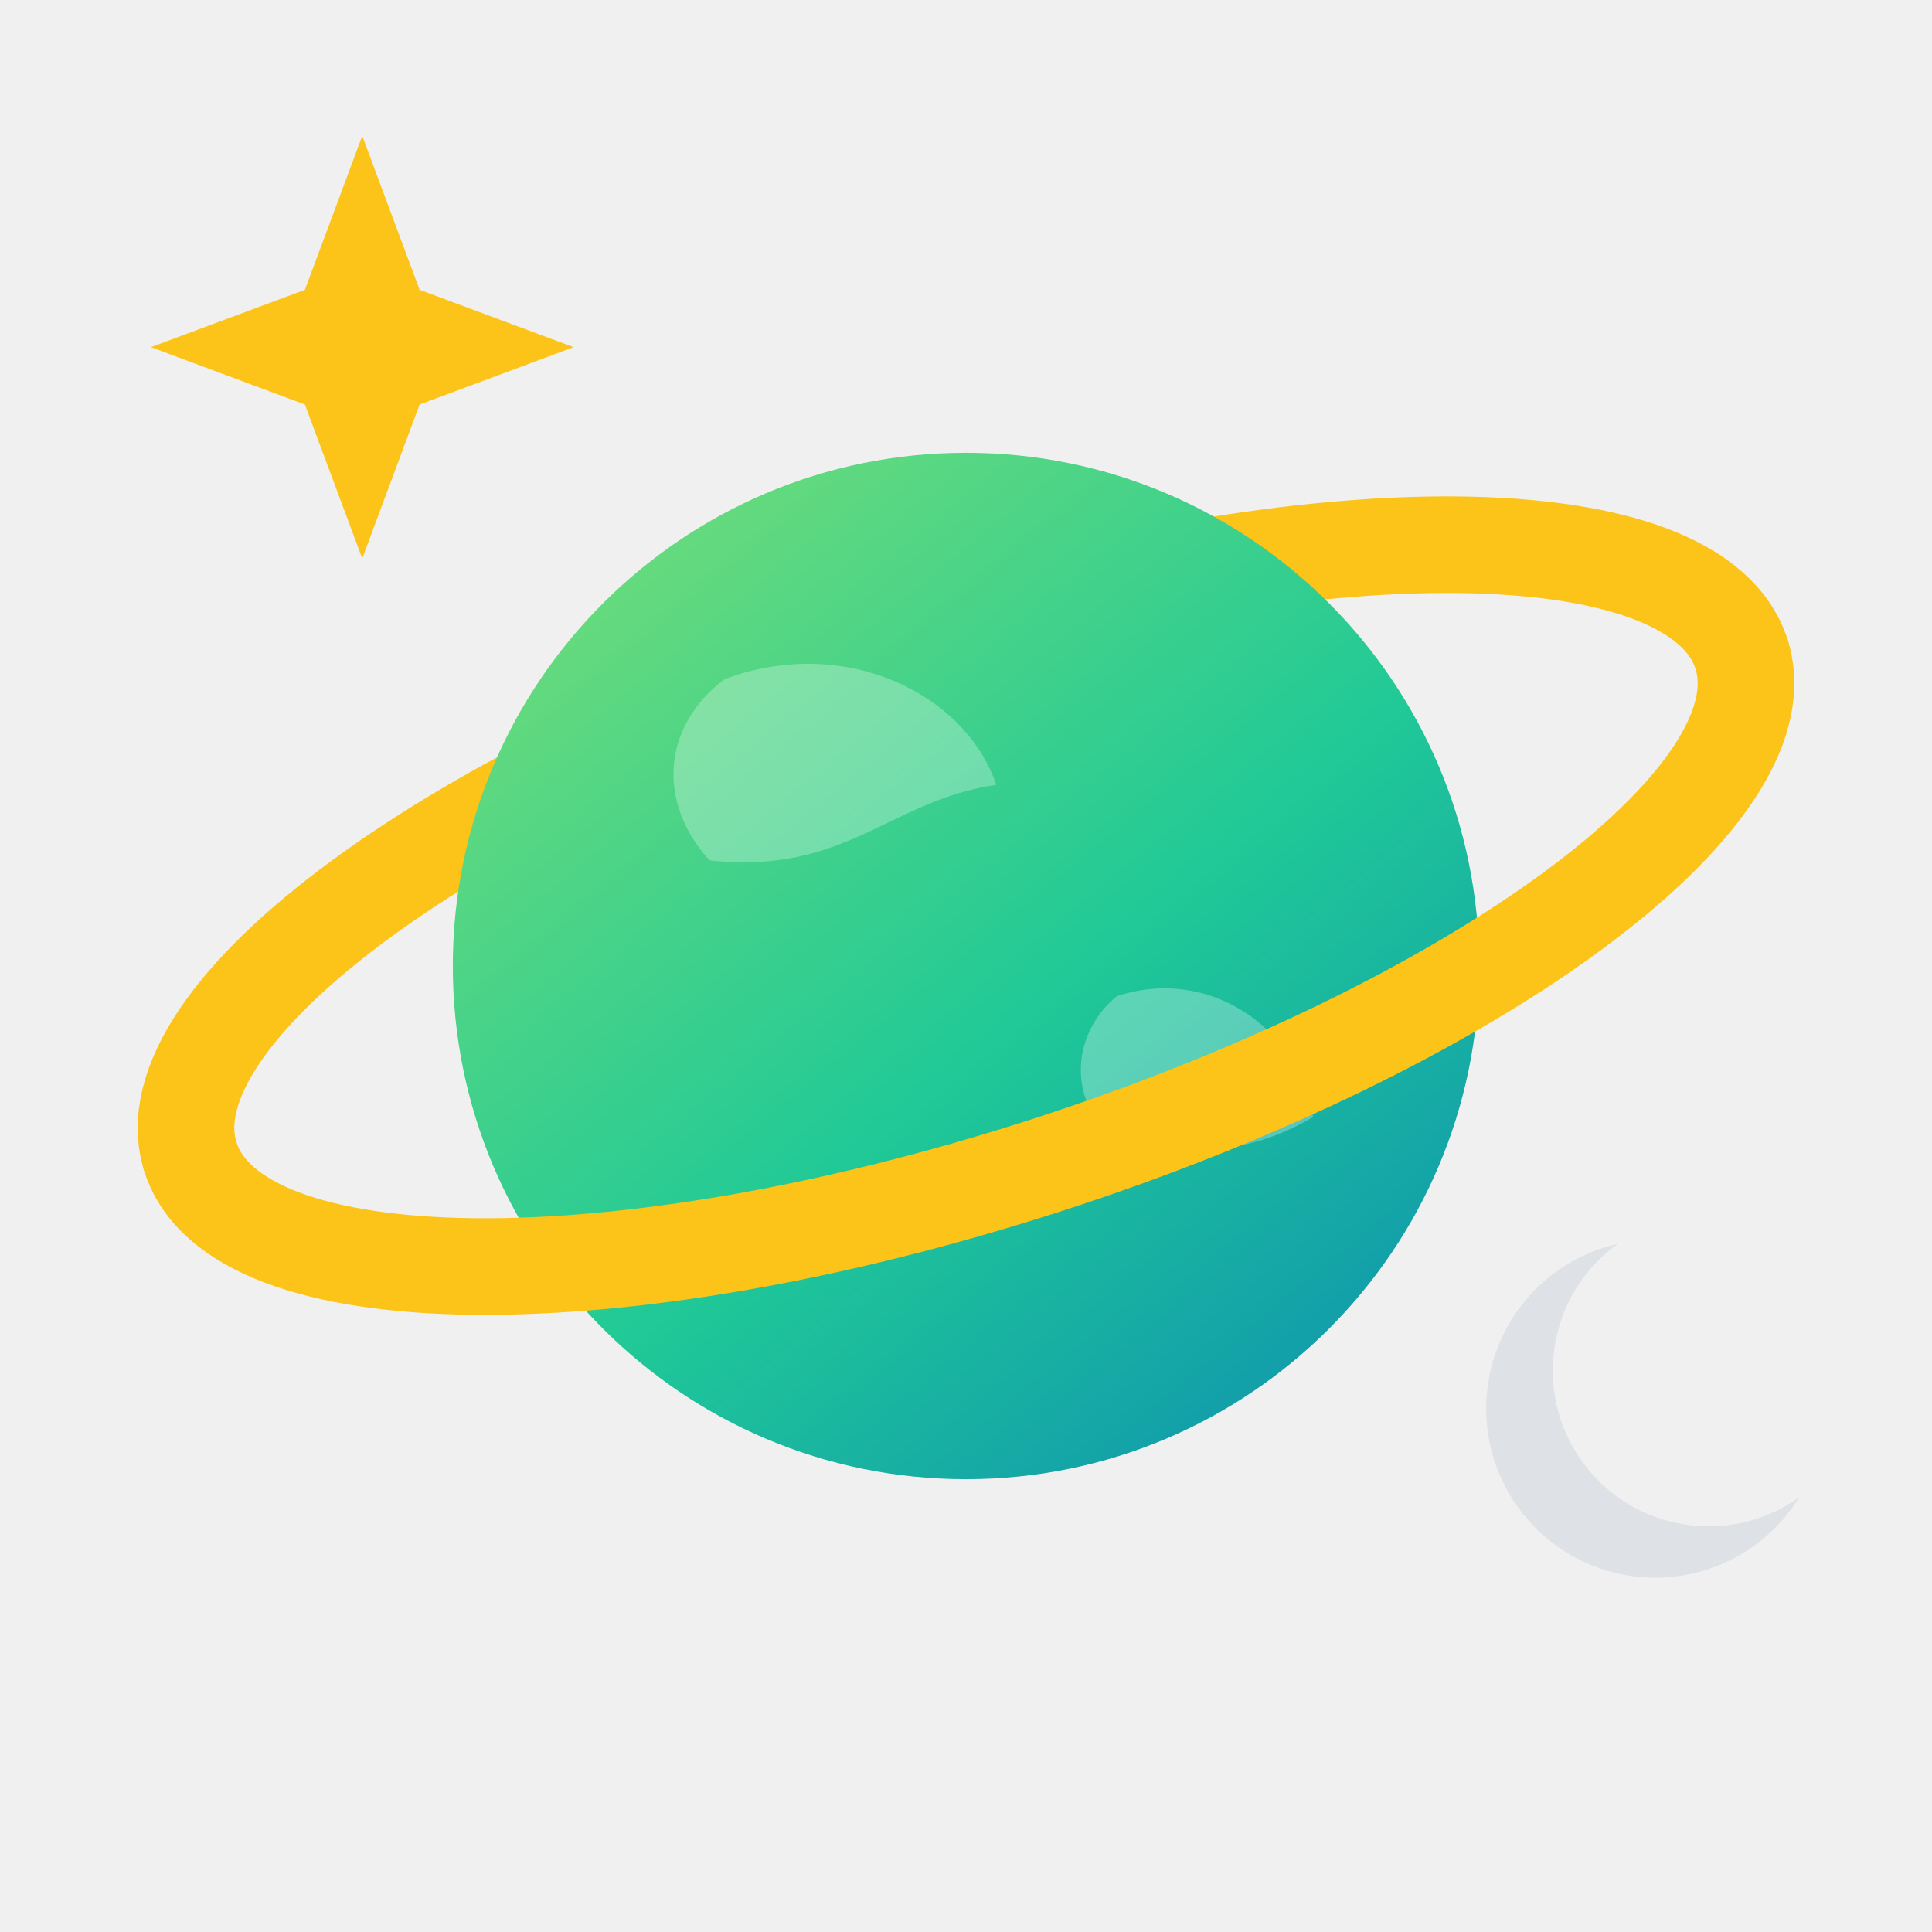
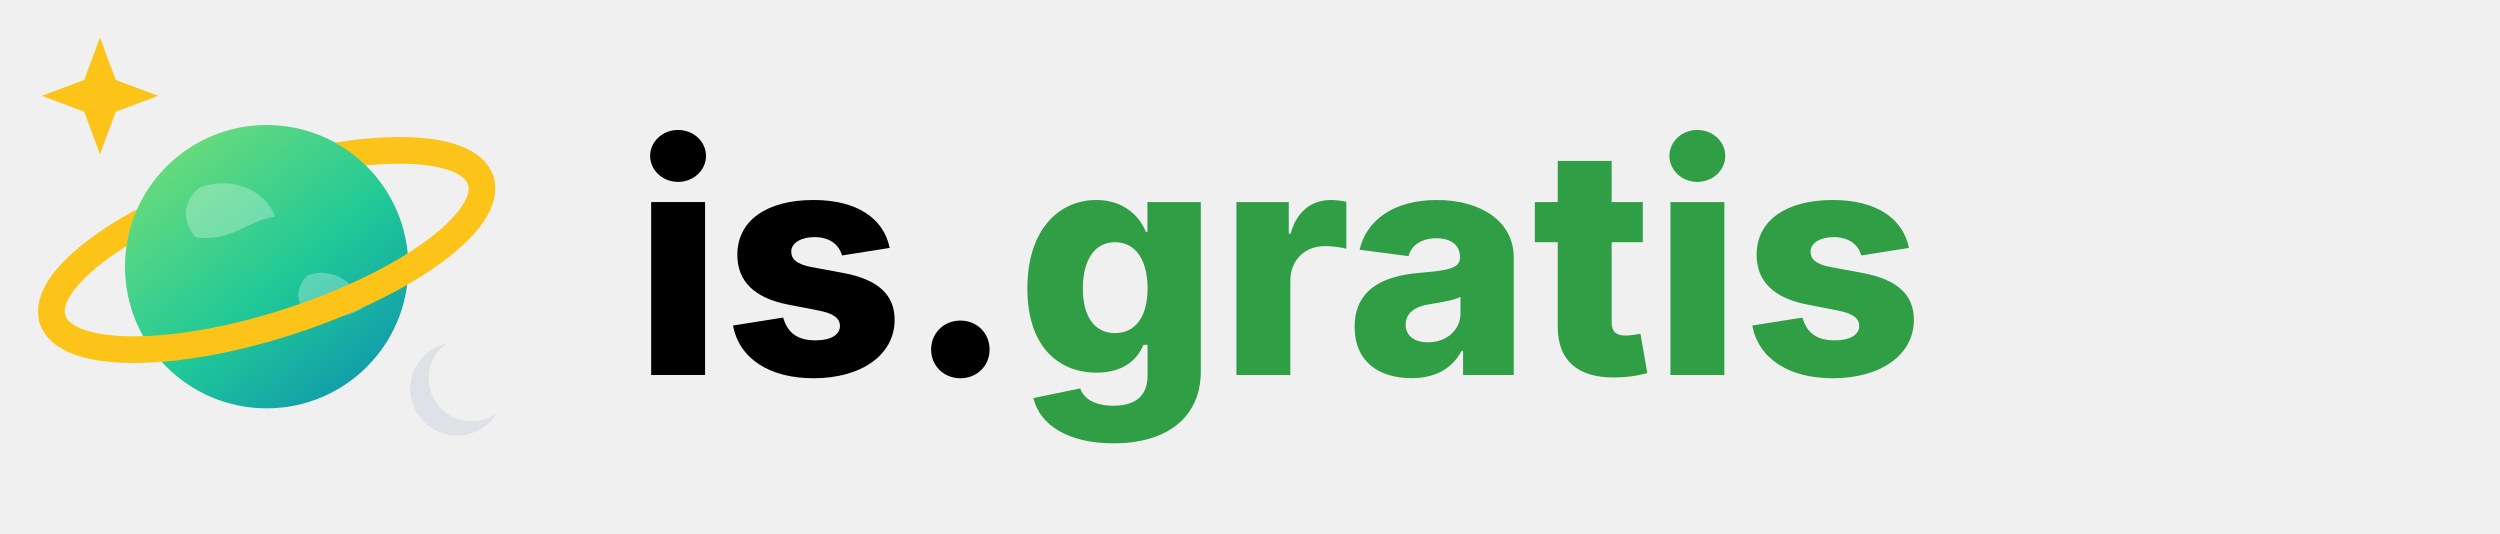
- <svg xmlns="http://www.w3.org/2000/svg" viewBox="0 0 64 64" width="64" height="64">
-   <defs>
-     <linearGradient id="isg-planet" x1="0.15" y1="0.1" x2="0.85" y2="0.95">
-       <stop offset="0" stop-color="#69db7c" />
-       <stop offset="0.55" stop-color="#20c997" />
-       <stop offset="1" stop-color="#1098ad" />
-     </linearGradient>
-   </defs>
-   <path d="M6.3 38.3 A27 9 -18 0 1 57.7 21.7" fill="none" stroke="#fcc419" stroke-width="3.2" stroke-linecap="round" />
-   <circle cx="32" cy="32" r="17" fill="url(#isg-planet)" />
-   <path d="M24 22.5 c4 -1.5 8 0.5 9 3.5 c-3.5 0.5 -5 3 -9.5 2.5 c-1.8 -2 -1.5 -4.5 0.5 -6z M37 33 c3 -1 6 1 6.5 4 c-2.5 1.5 -5.5 1.5 -7.5 -0.5 c-0.5 -1.3 0 -2.7 1 -3.5z" fill="#ffffff" fill-opacity="0.28" />
-   <path d="M57.7 21.7 A27 9 -18 0 1 6.3 38.3" fill="none" stroke="#fcc419" stroke-width="3.2" stroke-linecap="round" />
-   <path d="M53.6 41.2 A5.6 5.6 0 1 0 59.6 49.6 A4.4 4.4 0 1 1 53.6 41.2 Z" fill="#dee2e6" />
-   <path d="M12 4.5 L13.9 9.6 L19 11.5 L13.9 13.4 L12 18.5 L10.1 13.4 L5 11.5 L10.1 9.6 Z" fill="#fcc419" />
+ <svg xmlns="http://www.w3.org/2000/svg" viewBox="0 0 300 64" width="300" height="64">
+   <g>
+     <defs>
+       <linearGradient id="isg-planet" x1="0.15" y1="0.1" x2="0.85" y2="0.95">
+         <stop offset="0" stop-color="#69db7c" />
+         <stop offset="0.55" stop-color="#20c997" />
+         <stop offset="1" stop-color="#1098ad" />
+       </linearGradient>
+     </defs>
+     <path d="M6.3 38.3 A27 9 -18 0 1 57.7 21.7" fill="none" stroke="#fcc419" stroke-width="3.2" stroke-linecap="round" />
+     <circle cx="32" cy="32" r="17" fill="url(#isg-planet)" />
+     <path d="M24 22.5 c4 -1.5 8 0.5 9 3.5 c-3.5 0.5 -5 3 -9.5 2.5 c-1.8 -2 -1.5 -4.5 0.5 -6z M37 33 c3 -1 6 1 6.5 4 c-2.5 1.5 -5.5 1.5 -7.5 -0.5 c-0.5 -1.3 0 -2.7 1 -3.5z" fill="#ffffff" fill-opacity="0.28" />
+     <path d="M57.7 21.7 A27 9 -18 0 1 6.3 38.3" fill="none" stroke="#fcc419" stroke-width="3.2" stroke-linecap="round" />
+     <path d="M53.6 41.2 A5.6 5.6 0 1 0 59.6 49.6 A4.4 4.4 0 1 1 53.6 41.2 Z" fill="#dee2e6" />
+     <path d="M12 4.5 L13.9 9.6 L19 11.5 L13.9 13.4 L12 18.5 L10.1 13.4 L5 11.5 L10.1 9.6 Z" fill="#fcc419" />
+   </g>
+   <text x="76" y="45" font-family="Inter, 'Helvetica Neue', Arial, sans-serif" font-size="38" font-weight="800" fill="currentColor">is.<tspan fill="#2f9e44">gratis</tspan>
+   </text>
</svg>
